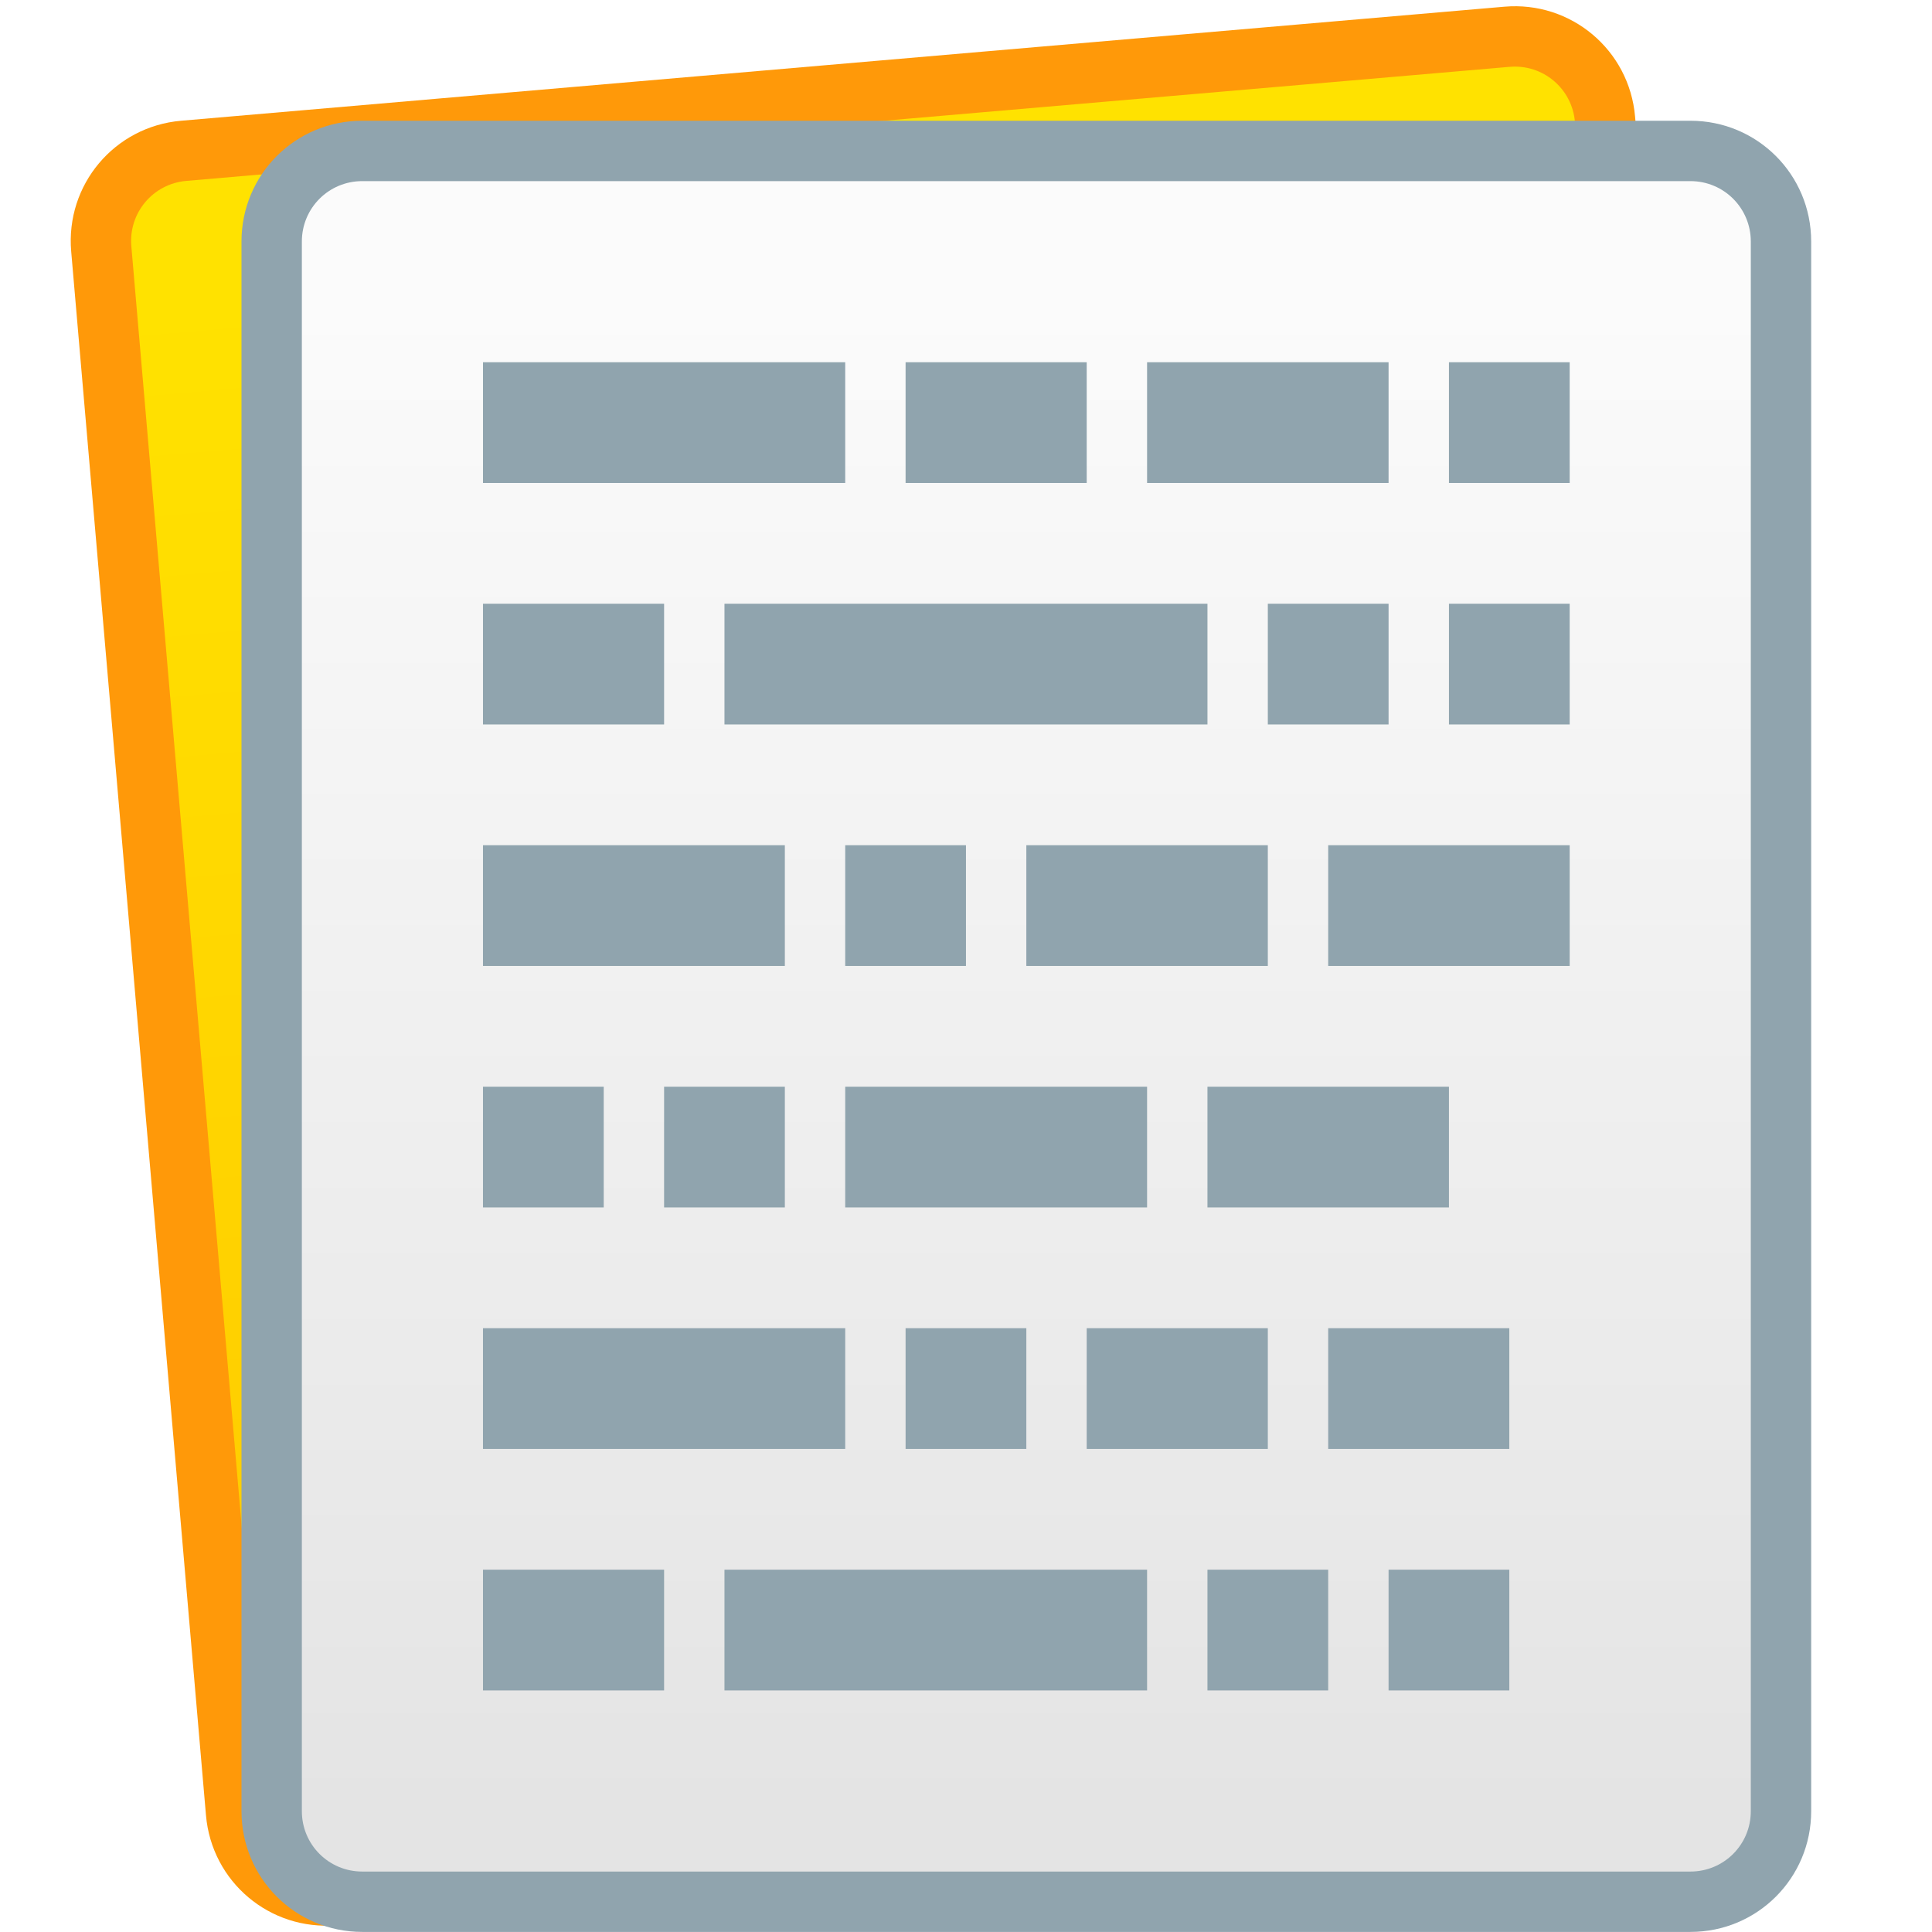
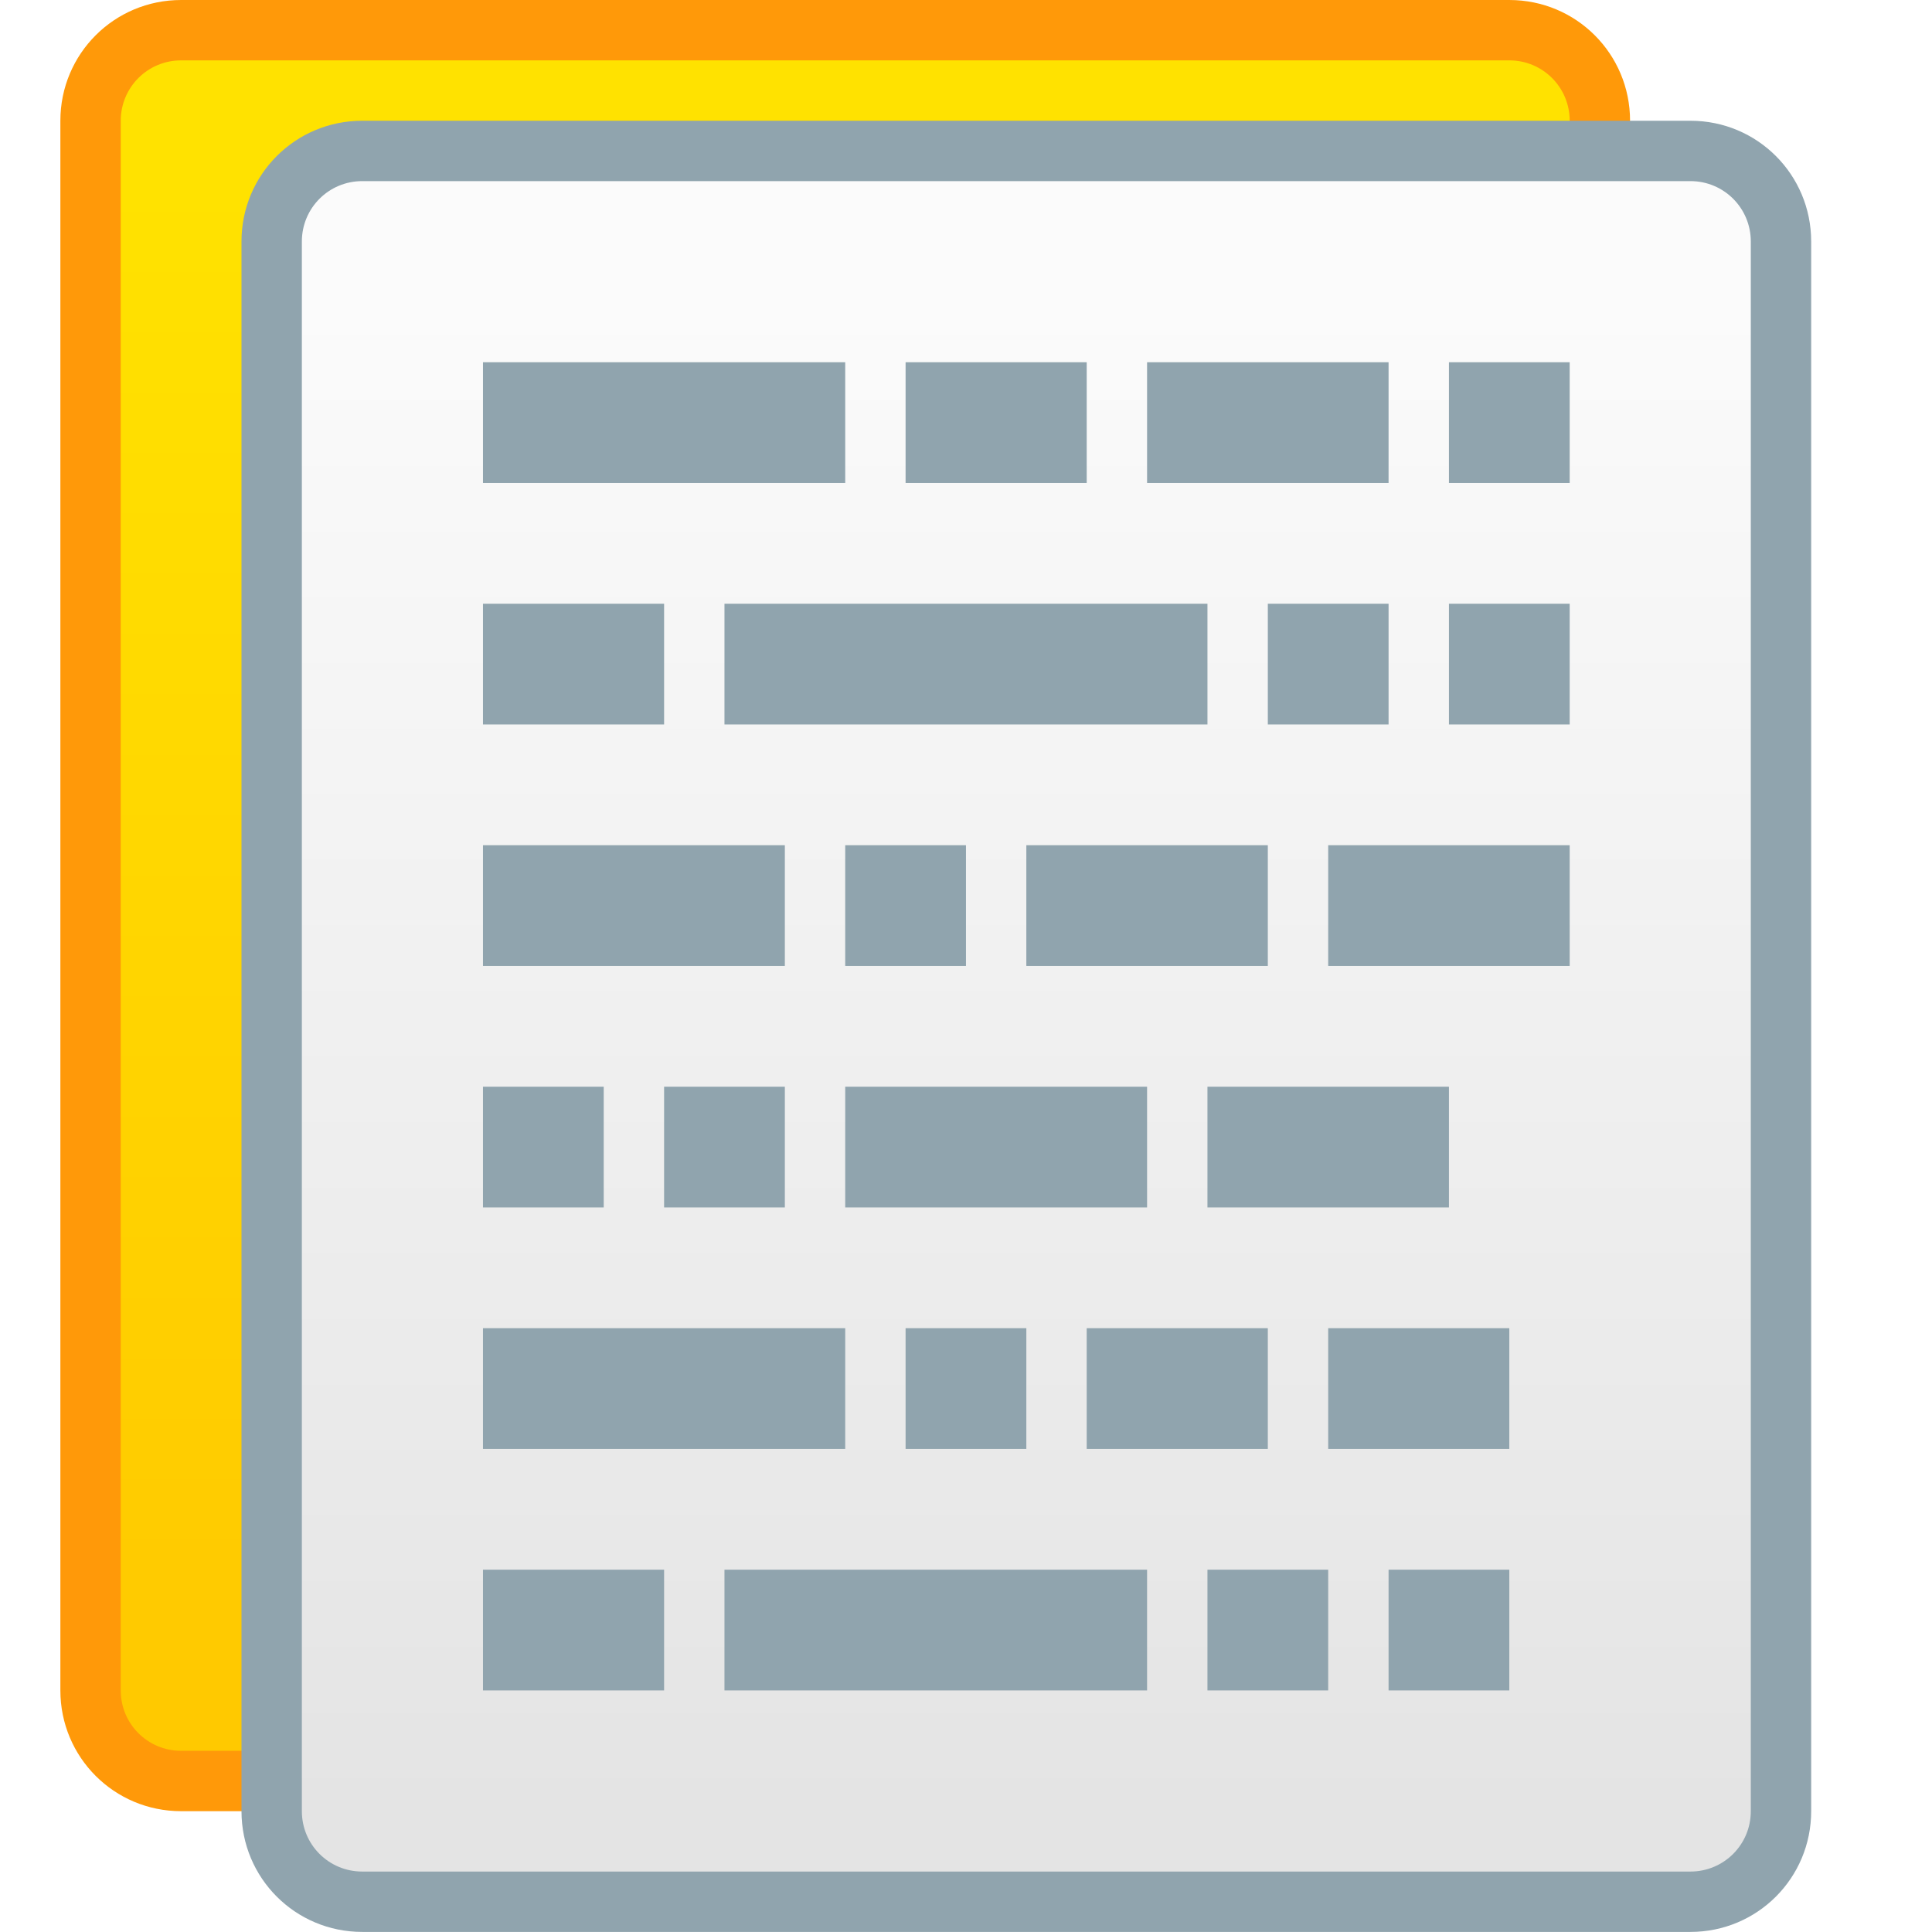
<svg xmlns="http://www.w3.org/2000/svg" xmlns:xlink="http://www.w3.org/1999/xlink" width="32" height="32" viewBox="0 0 8.467 8.467" version="1.1" id="svg8">
  <defs id="defs2">
    <linearGradient gradientTransform="matrix(3.779527,0,0,3.779527,-3.000001,-804.2447)" xlink:href="#linearGradient4656" id="linearGradient837-2" x1="4.233" y1="296.206" x2="4.233" y2="289.592" gradientUnits="userSpaceOnUse" />
-     <linearGradient gradientTransform="matrix(3.779528,0,0,3.779528,-5.000001,-806.2447)" xlink:href="#linearGradient4627" id="linearGradient837-2-6" x1="4.233" y1="296.206" x2="4.233" y2="289.592" gradientUnits="userSpaceOnUse" />
    <linearGradient id="linearGradient4656">
      <stop id="stop4652" offset="0" style="stop-color:#e4e4e4;stop-opacity:1" />
      <stop id="stop4654" offset="1" style="stop-color:#fbfbfb;stop-opacity:1" />
    </linearGradient>
    <linearGradient id="linearGradient4627">
      <stop id="stop4623" offset="0" style="stop-color:#ffc900;stop-opacity:1" />
      <stop id="stop4625" offset="1" style="stop-color:#ffe200;stop-opacity:1" />
    </linearGradient>
+     <linearGradient gradientTransform="matrix(3.779528,0,0,3.779528,-6.000001,-806.2447)" xlink:href="#linearGradient4627" id="linearGradient837-2-3" x1="4.233" y1="296.206" x2="4.233" y2="289.592" gradientUnits="userSpaceOnUse" />
  </defs>
  <g id="layer1" transform="translate(0,-288.5333)">
    <g transform="matrix(0.2645833,0,0,0.2645833,1.058334,213.0543)" id="g1070">
-       <g id="g886" transform="rotate(-4.926137,22.74753,297.8988)">
-         <path id="rect827-6-3" d="M -1.2111024e-6,285.275 H 22 c 1.108,0 2,0.892 2,2 v 26 c 0,1.108 -0.892,2 -2,2 H -1.2111024e-6 c -1.108,0 -2,-0.892 -2,-2 v -26 c 0,-1.108 0.892,-2 2,-2 z" style="opacity:1;fill:#ff9600;fill-opacity:0.961;stroke:none;stroke-width:2;stroke-linecap:round;stroke-linejoin:round;stroke-miterlimit:4;stroke-dasharray:none;stroke-opacity:1" />
-         <path id="rect829-0-3" d="M -1.1811024e-6,286.275 H 22 c 0.554,0 1,0.446 1,1 v 26 c 0,0.554 -0.446,1 -1,1 H -1.1811024e-6 c -0.554,0 -1,-0.446 -1,-1 v -26 c 0,-0.554 0.446,-1 1,-1 z" style="opacity:1;fill:url(#linearGradient837-2-6);fill-opacity:1.0;stroke:none;stroke-width:2;stroke-linecap:round;stroke-linejoin:round;stroke-miterlimit:4;stroke-dasharray:none;stroke-opacity:1" />
-       </g>
+       <path style="opacity:1;fill:#ff9600;fill-opacity:0.961;stroke:none;stroke-width:2;stroke-linecap:round;stroke-linejoin:round;stroke-miterlimit:4;stroke-dasharray:none;stroke-opacity:1" d="M -1,285.275 H 21 c 1.108,0 2,0.892 2,2 v 26 c 0,1.108 -0.892,2 -2,2 H -1 c -1.108,0 -2,-0.892 -2,-2 v -26 c 0,-1.108 0.892,-2 2,-2 z" id="rect827-6-5" />
+       <path style="opacity:1;fill:url(#linearGradient837-2-3);fill-opacity:1;stroke:none;stroke-width:2;stroke-linecap:round;stroke-linejoin:round;stroke-miterlimit:4;stroke-dasharray:none;stroke-opacity:1" d="M -1,286.275 H 21 c 0.554,0 1,0.446 1,1 v 26 c 0,0.554 -0.446,1 -1,1 H -1 c -0.554,0 -1,-0.446 -1,-1 v -26 c 0,-0.554 0.446,-1 1,-1 z" id="rect829-0-35" />
      <path style="opacity:1;fill:#90a4ae;fill-opacity:1;stroke:none;stroke-width:2;stroke-linecap:round;stroke-linejoin:round;stroke-miterlimit:4;stroke-dasharray:none;stroke-opacity:1" d="M 2,287.275 H 24 c 1.108,0 2,0.892 2,2 v 26 c 0,1.108 -0.892,2 -2,2 H 2 c -1.108,0 -2,-0.892 -2,-2 v -26 c 0,-1.108 0.892,-2 2,-2 z" id="rect827-6" />
      <path style="opacity:1;fill:url(#linearGradient837-2);fill-opacity:1.0;stroke:none;stroke-width:2;stroke-linecap:round;stroke-linejoin:round;stroke-miterlimit:4;stroke-dasharray:none;stroke-opacity:1" d="M 2,288.275 H 24 c 0.554,0 1,0.446 1,1 v 26 c 0,0.554 -0.446,1 -1,1 H 2 c -0.554,0 -1,-0.446 -1,-1 v -26 c 0,-0.554 0.446,-1 1,-1 z" id="rect829-0" />
      <path style="fill:#90a4ae;fill-opacity:1;stroke:none;stroke-width:2;stroke-linecap:round;stroke-linejoin:round;stroke-miterlimit:4;stroke-dasharray:none;stroke-opacity:1" d="M 8 6 L 8 8 L 14 8 L 14 6 L 8 6 z M 15 6 L 15 8 L 18 8 L 18 6 L 15 6 z M 19 6 L 19 8 L 23 8 L 23 6 L 19 6 z M 24 6 L 24 8 L 26 8 L 26 6 L 24 6 z M 8 10 L 8 12 L 11 12 L 11 10 L 8 10 z M 12 10 L 12 12 L 20 12 L 20 10 L 12 10 z M 21 10 L 21 12 L 23 12 L 23 10 L 21 10 z M 24 10 L 24 12 L 26 12 L 26 10 L 24 10 z M 8 14 L 8 16 L 13 16 L 13 14 L 8 14 z M 14 14 L 14 16 L 16 16 L 16 14 L 14 14 z M 17 14 L 17 16 L 21 16 L 21 14 L 17 14 z M 22 14 L 22 16 L 26 16 L 26 14 L 22 14 z M 8 18 L 8 20 L 10 20 L 10 18 L 8 18 z M 11 18 L 11 20 L 13 20 L 13 18 L 11 18 z M 14 18 L 14 20 L 19 20 L 19 18 L 14 18 z M 20 18 L 20 20 L 24 20 L 24 18 L 20 18 z M 8 22 L 8 24 L 14 24 L 14 22 L 8 22 z M 15 22 L 15 24 L 17 24 L 17 22 L 15 22 z M 18 22 L 18 24 L 21 24 L 21 22 L 18 22 z M 22 22 L 22 24 L 25 24 L 25 22 L 22 22 z M 8 26 L 8 28 L 11 28 L 11 26 L 8 26 z M 12 26 L 12 28 L 19 28 L 19 26 L 12 26 z M 20 26 L 20 28 L 22 28 L 22 26 L 20 26 z M 23 26 L 23 28 L 25 28 L 25 26 L 23 26 z " transform="translate(-4.000001,285.275)" id="rect969" />
    </g>
  </g>
</svg>
